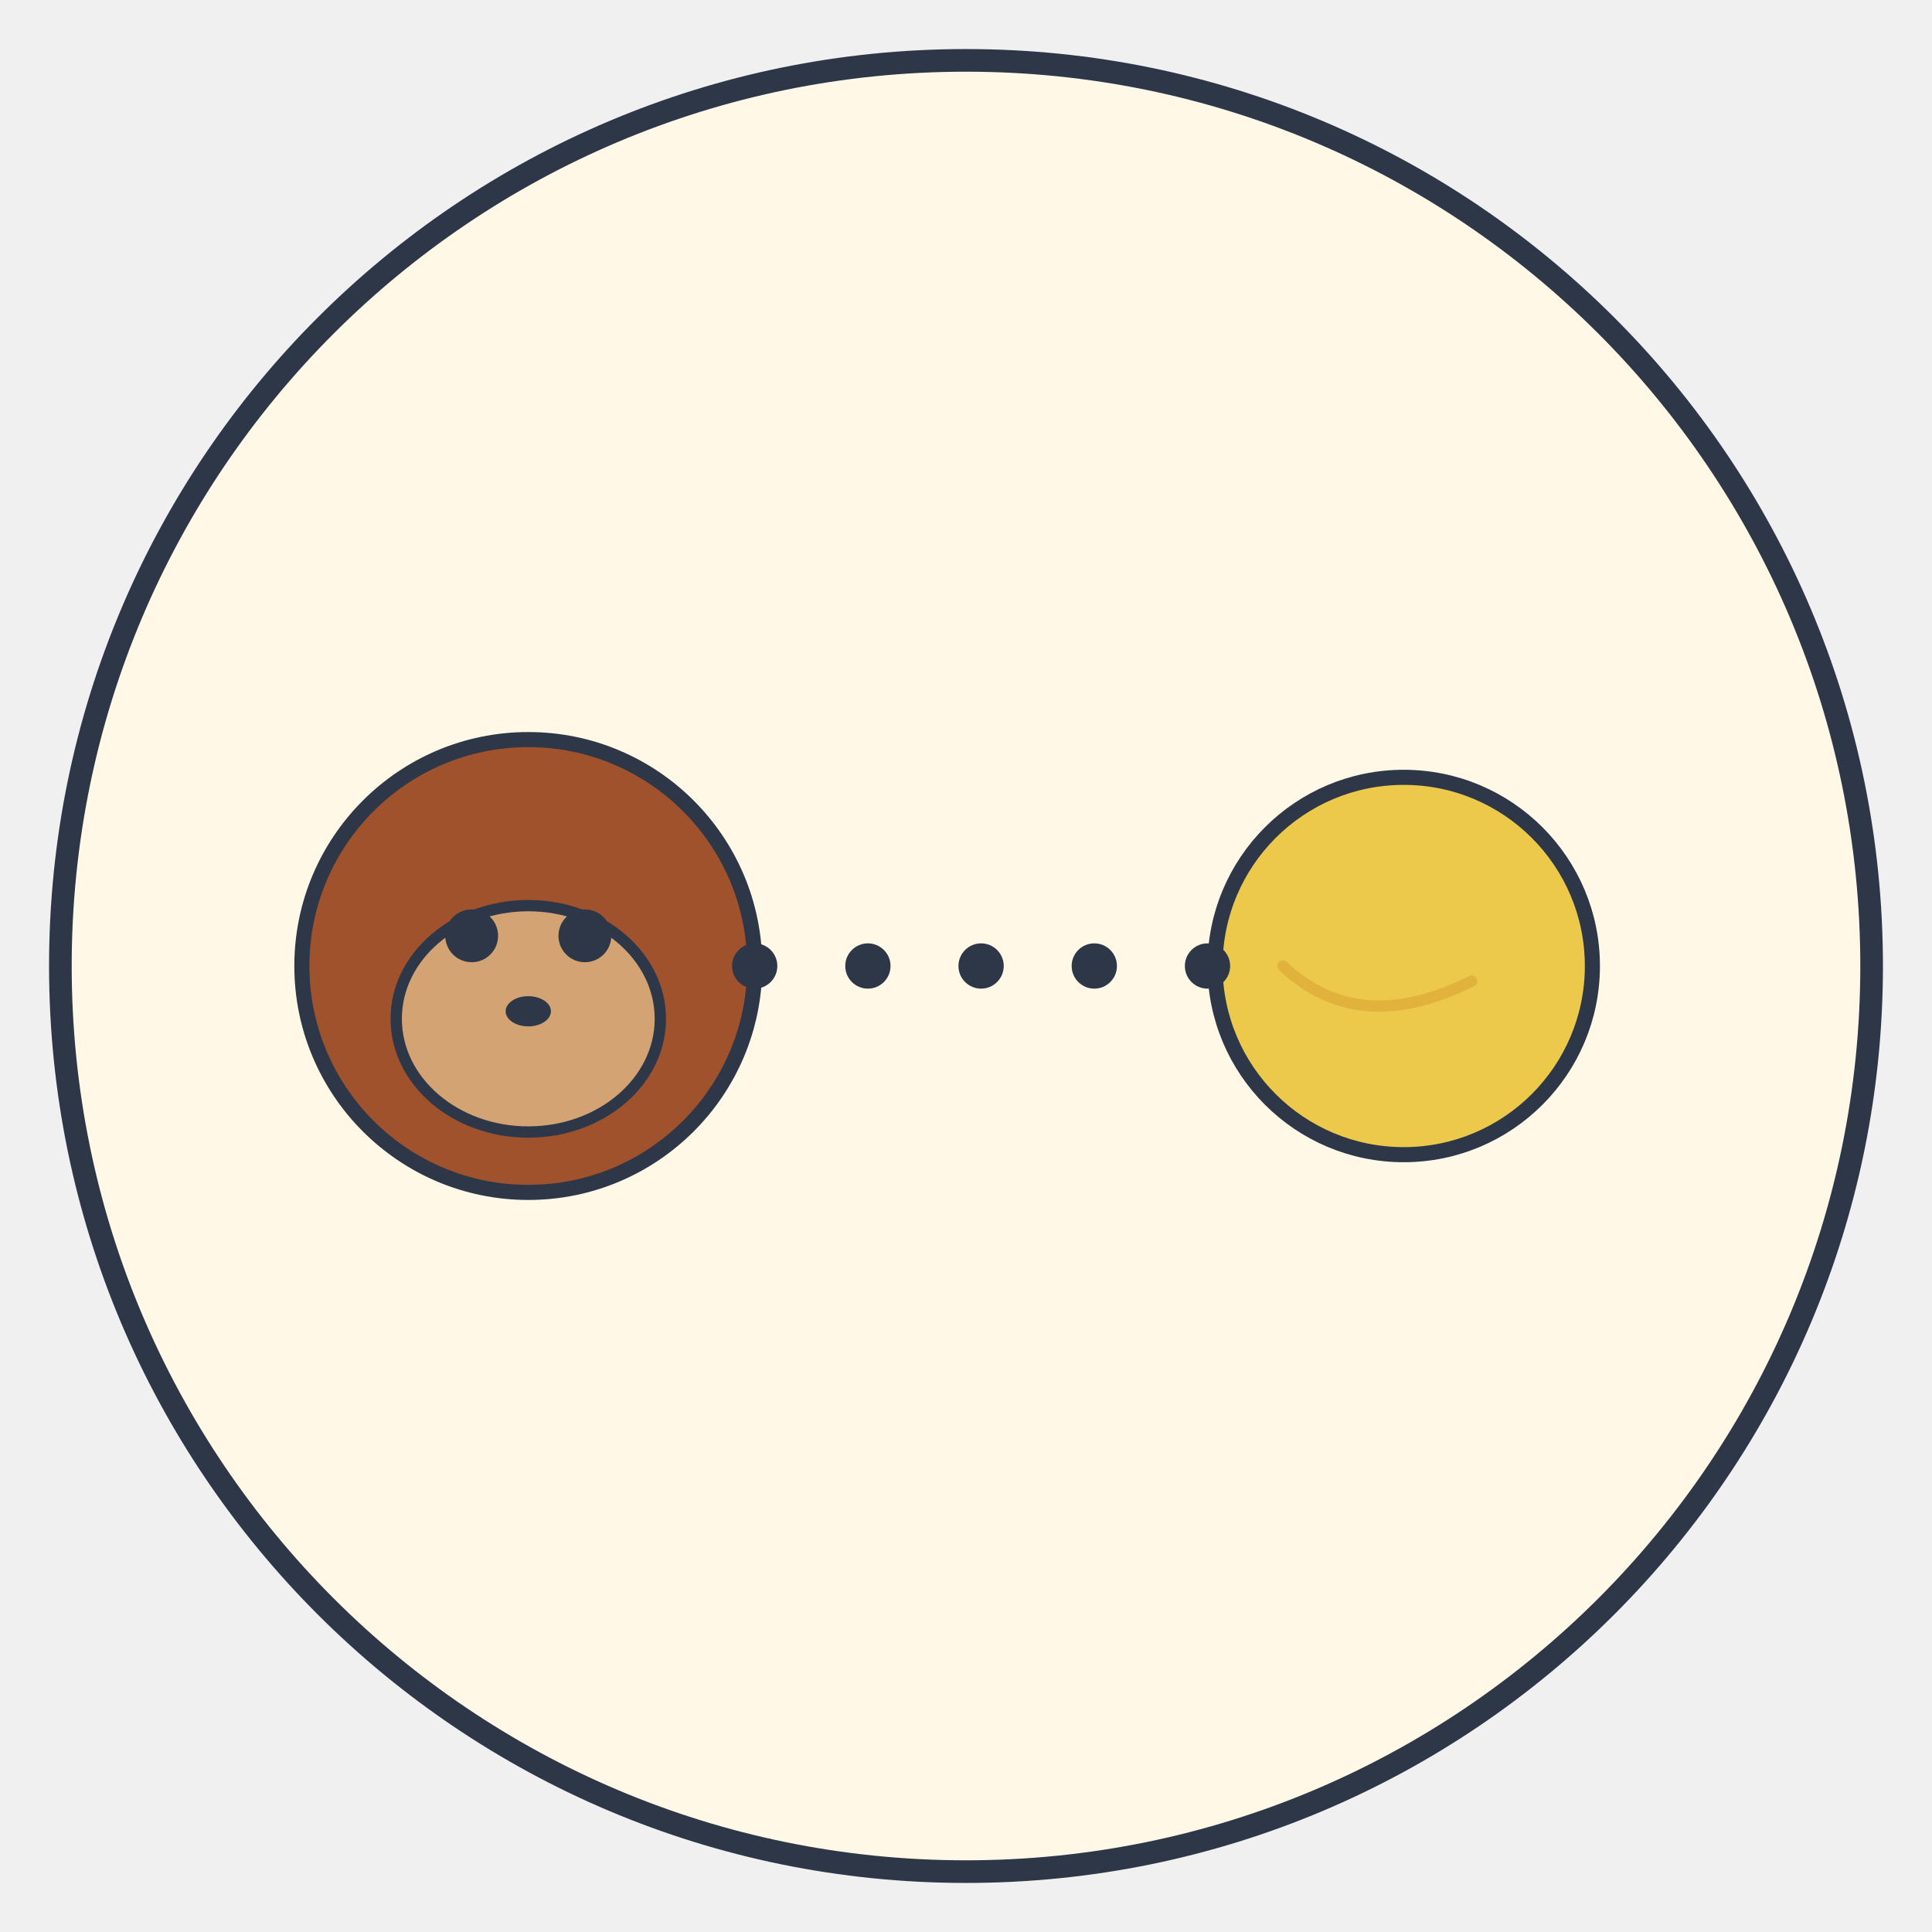
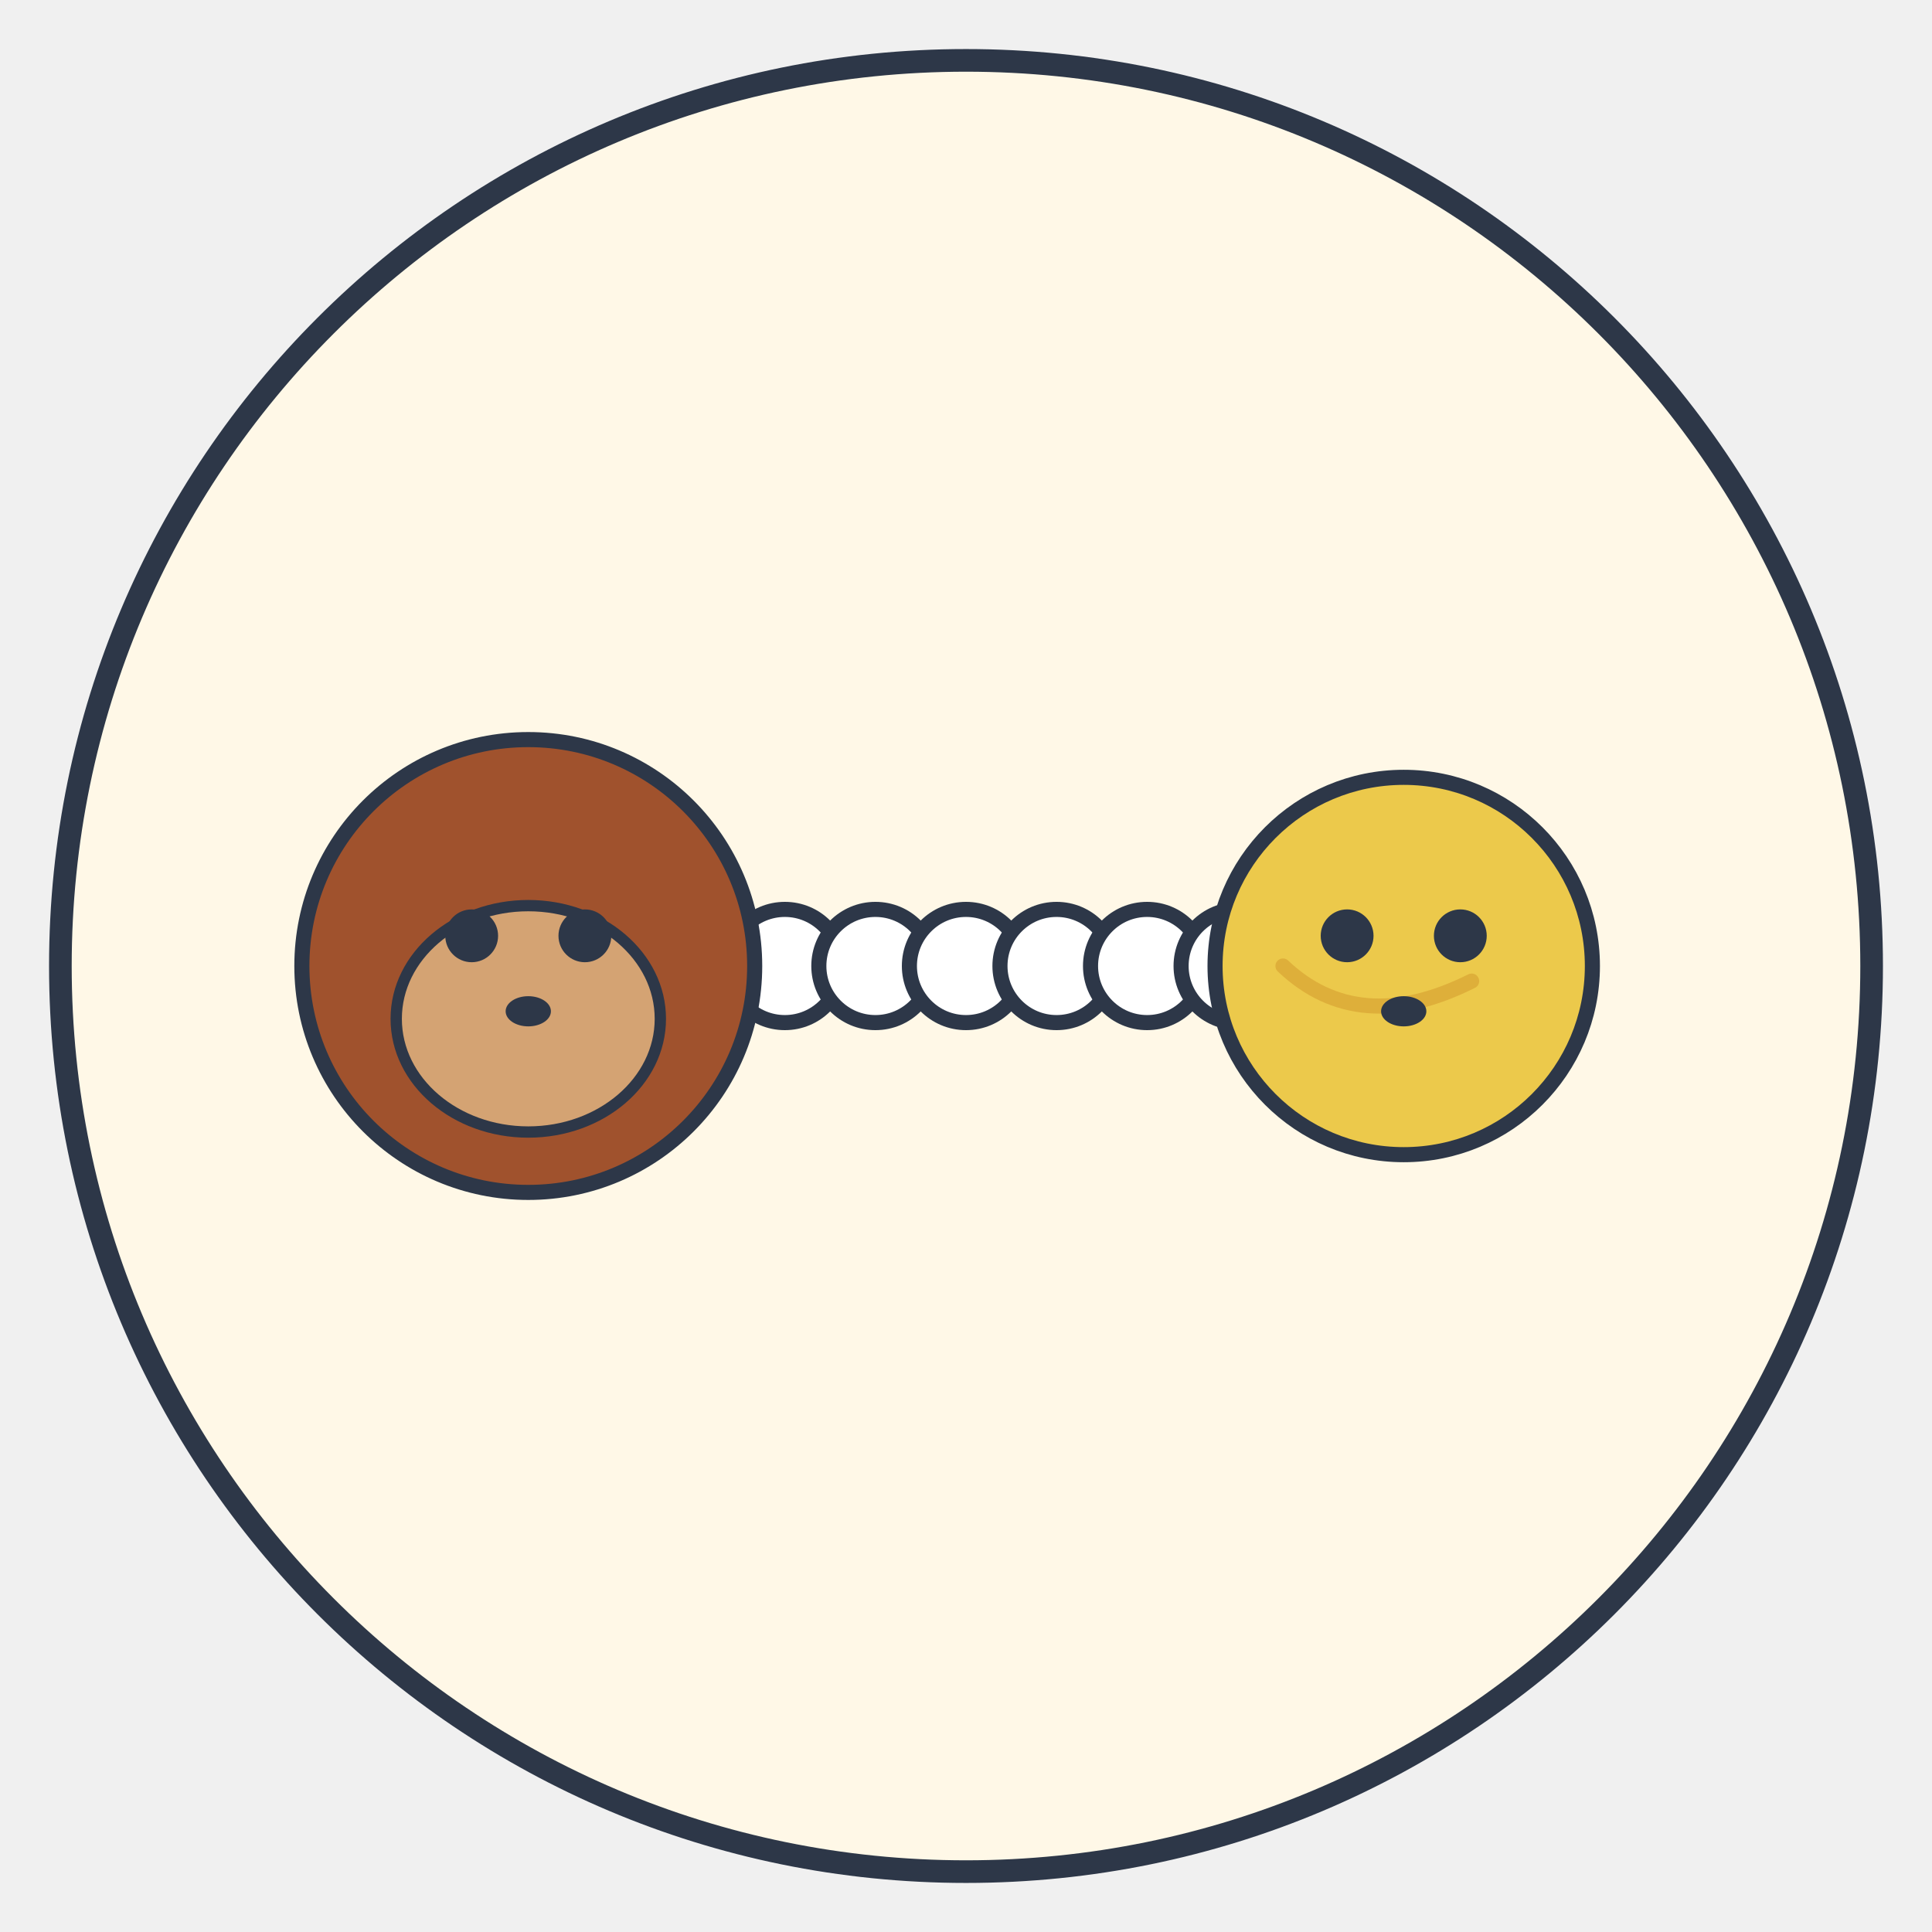
<svg xmlns="http://www.w3.org/2000/svg" viewBox="0 0 512 512">
  <circle cx="256" cy="256" r="240" fill="#FFF8E7" stroke="#2D3748" stroke-width="6" />
+   <path d="M 202 256 L 348 256" stroke="#2D3748" stroke-width="5" stroke-dasharray="5 15" stroke-linecap="round" opacity="0.6" />
+   <circle cx="208" cy="256" r="15" fill="#FFFFFF" stroke="#2D3748" stroke-width="4" />
+   <circle cx="232" cy="256" r="15" fill="#FFFFFF" stroke="#2D3748" stroke-width="4" />
+   <circle cx="256" cy="256" r="15" fill="#FFFFFF" stroke="#2D3748" stroke-width="4" />
+   <circle cx="280" cy="256" r="15" fill="#FFFFFF" stroke="#2D3748" stroke-width="4" />
+   <circle cx="304" cy="256" r="15" fill="#FFFFFF" stroke="#2D3748" stroke-width="4" />
+   <circle cx="328" cy="256" r="15" fill="#FFFFFF" stroke="#2D3748" stroke-width="4" />
  <circle cx="140" cy="256" r="60" fill="#A0522D" stroke="#2D3748" stroke-width="4" />
  <ellipse cx="140" cy="270" rx="35" ry="30" fill="#D4A373" stroke="#2D3748" stroke-width="3" />
  <circle cx="125" cy="248" r="7" fill="#2D3748" />
  <circle cx="155" cy="248" r="7" fill="#2D3748" />
  <ellipse cx="140" cy="268" rx="6" ry="4" fill="#2D3748" />
  <circle cx="372" cy="256" r="50" fill="#ECC94B" stroke="#2D3748" stroke-width="4" />
-   <path d="M 340 256 Q 360 275 390 260" fill="none" stroke="#D69E2E" stroke-width="3" stroke-linecap="round" opacity="0.5" />
-   <circle cx="200" cy="256" r="6" fill="#2D3748" />
-   <circle cx="230" cy="256" r="6" fill="#2D3748" />
-   <circle cx="260" cy="256" r="6" fill="#2D3748" />
-   <circle cx="290" cy="256" r="6" fill="#2D3748" />
-   <circle cx="320" cy="256" r="6" fill="#2D3748" />
+   <path d="M 340 256 Q 360 275 390 260" fill="none" stroke="#D69E2E" stroke-width="4" stroke-linecap="round" opacity="0.6" />
+   <circle cx="357" cy="248" r="7" fill="#2D3748" />
+   <circle cx="387" cy="248" r="7" fill="#2D3748" />
+   <ellipse cx="372" cy="268" rx="6" ry="4" fill="#2D3748" />
</svg>
